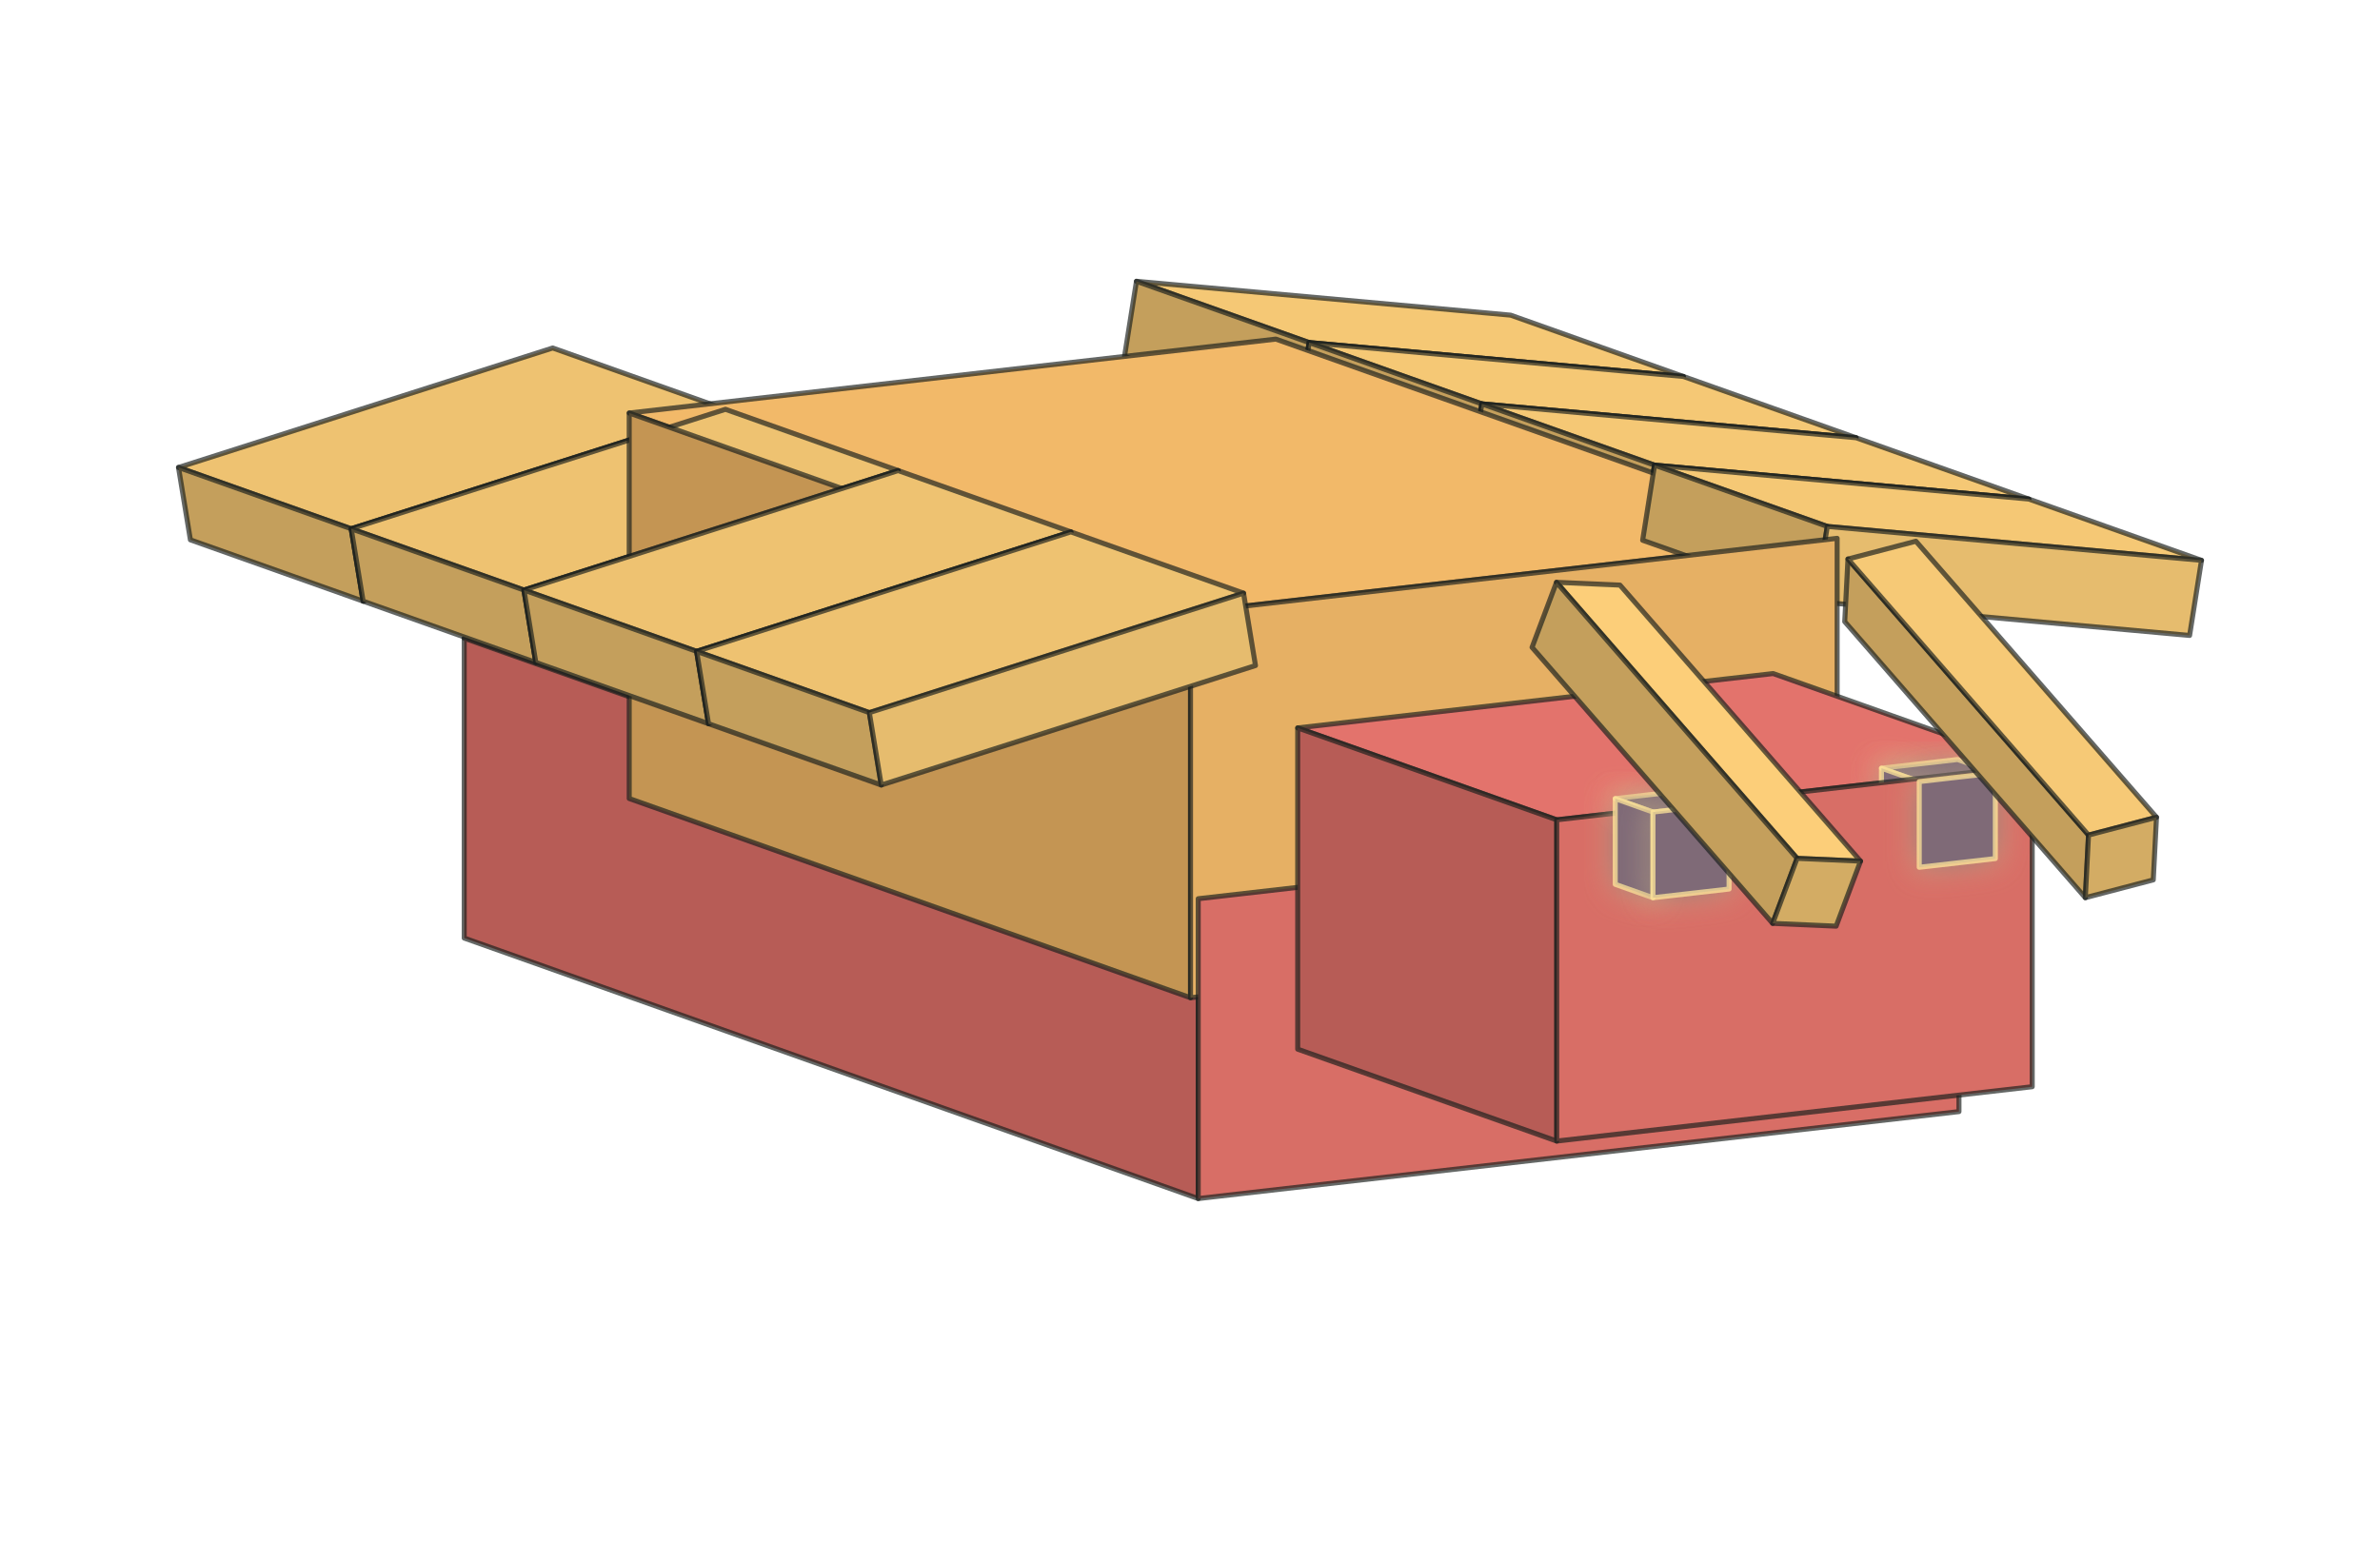
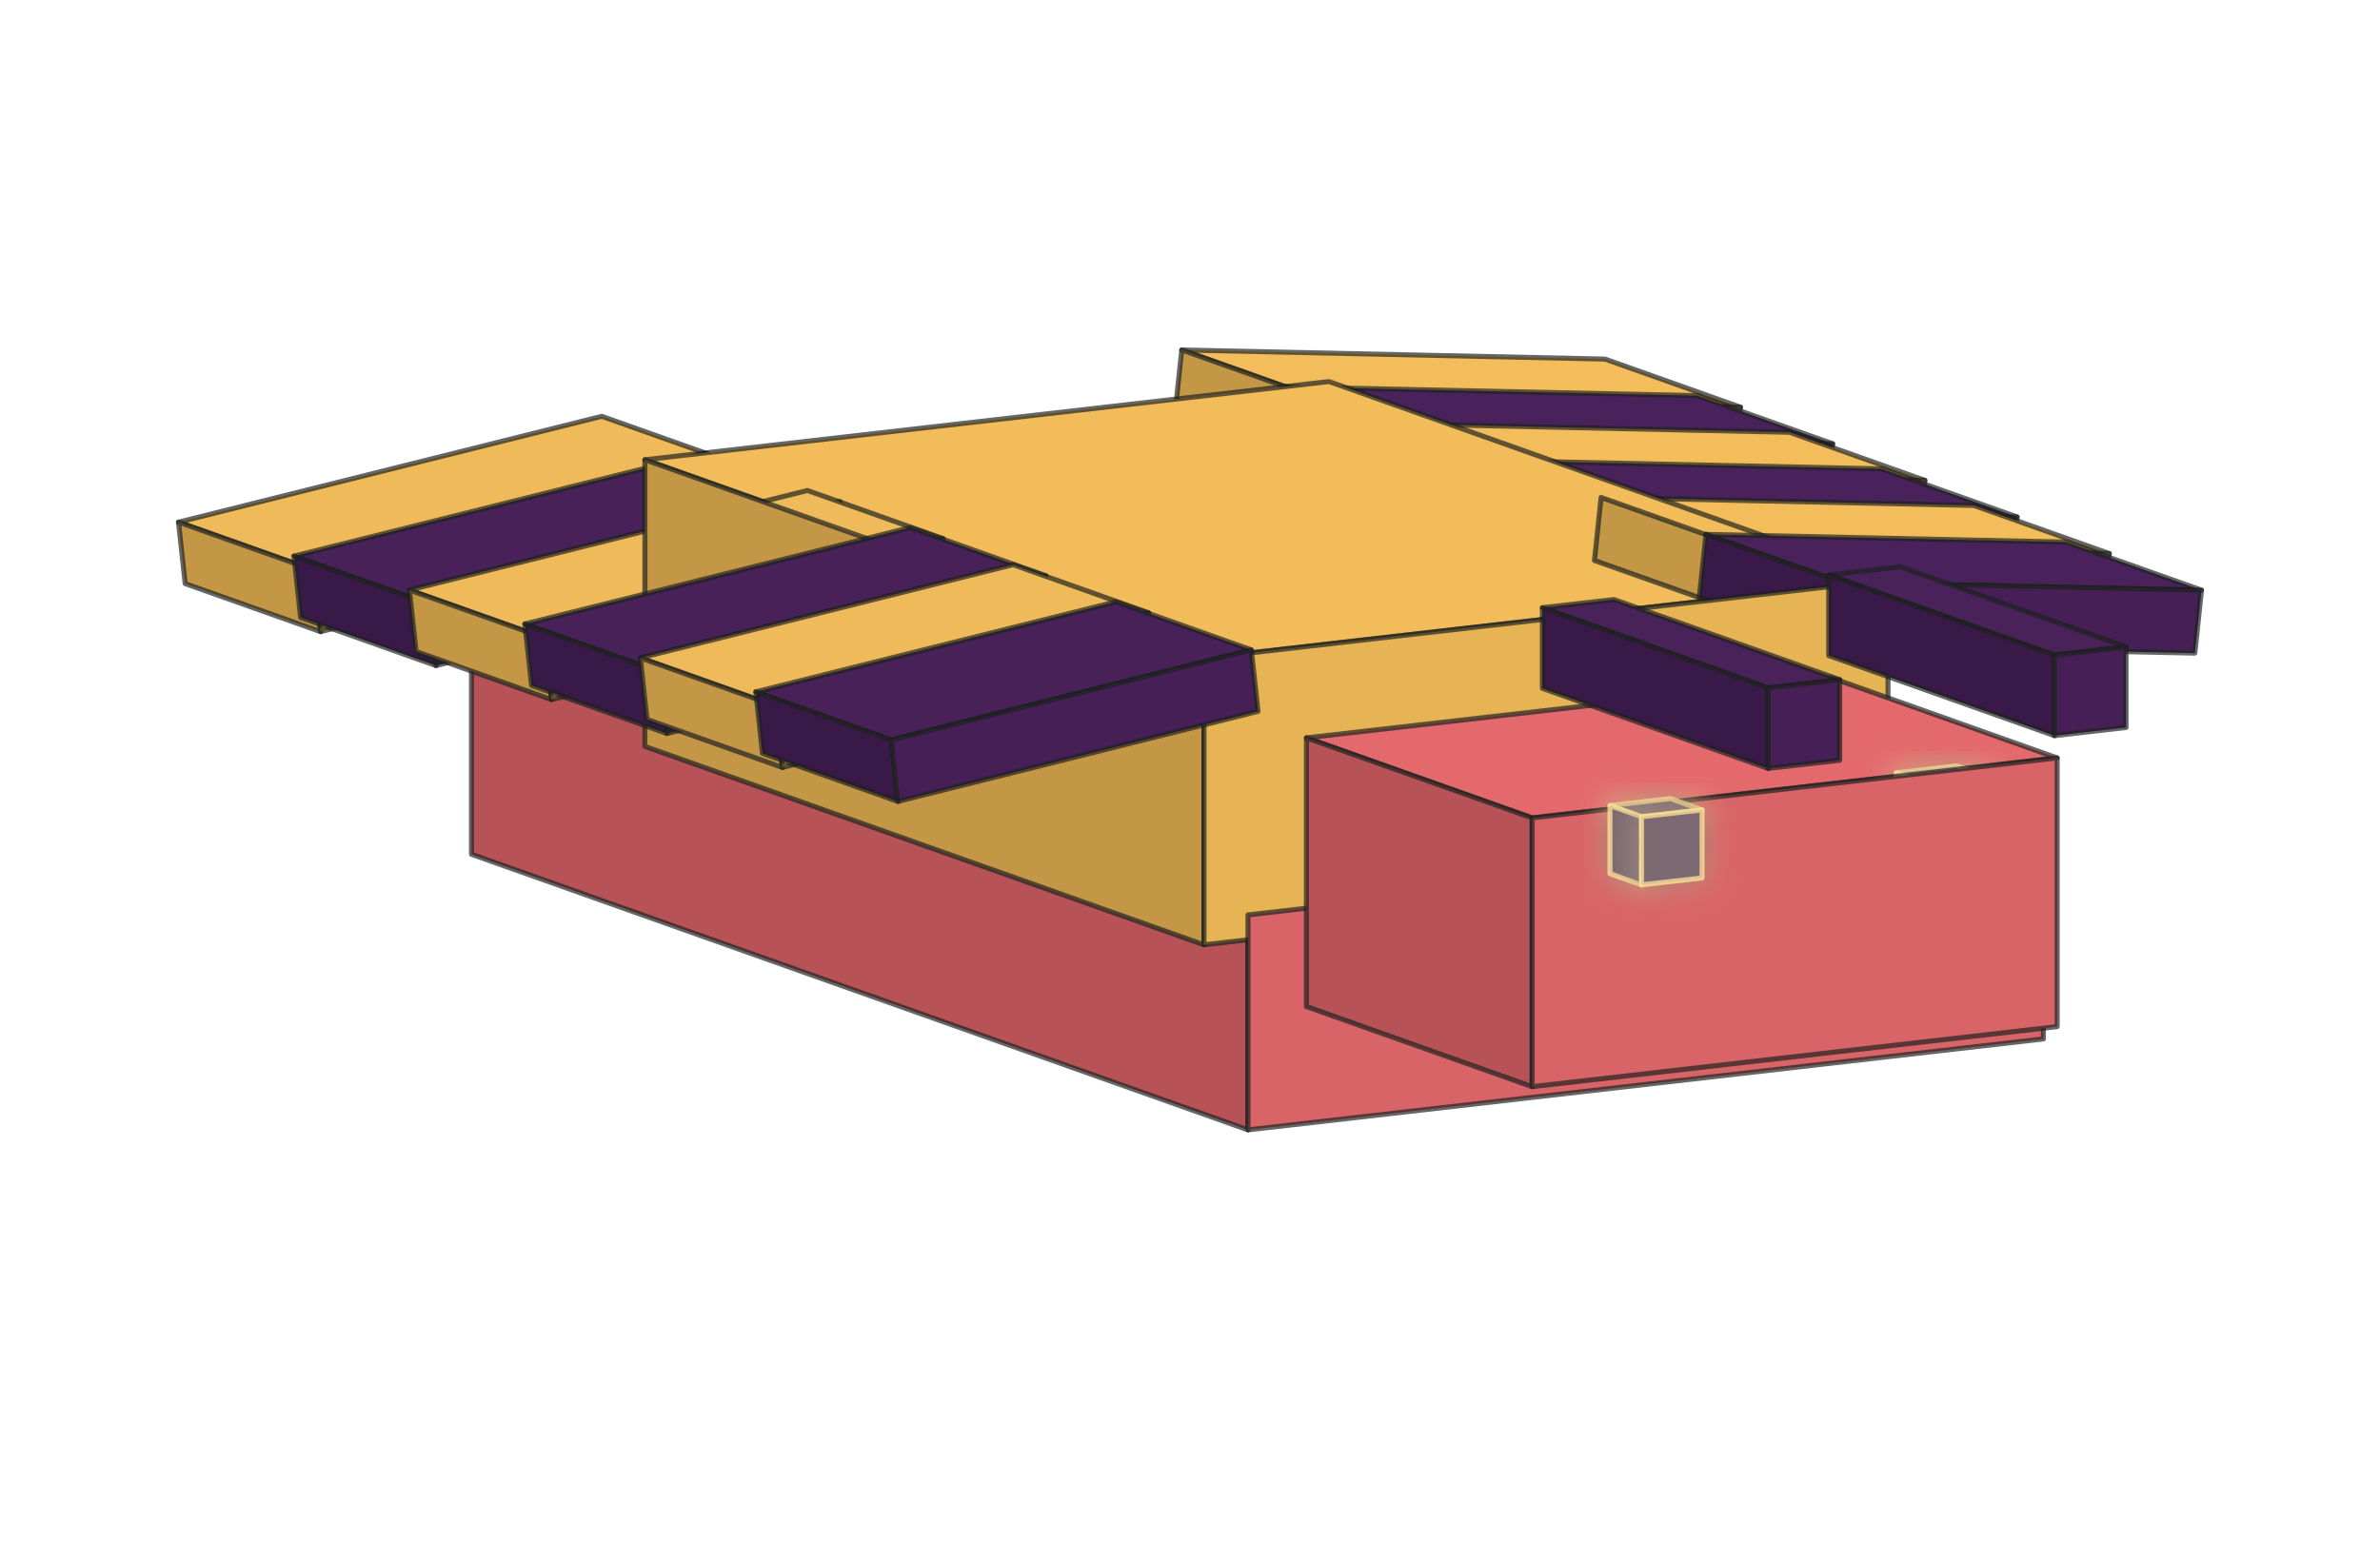
<svg xmlns="http://www.w3.org/2000/svg" width="640" height="420" viewBox="0 0 640 420" role="img" aria-labelledby="portrait-title">
  <defs>
    <filter id="portrait-glow" x="-80%" y="-80%" width="260%" height="260%">
      <feGaussianBlur stdDeviation="4" result="blur" />
      <feMerge>
        <feMergeNode in="blur" />
        <feMergeNode in="SourceGraphic" />
      </feMerge>
    </filter>
    <filter id="portrait-shadow" x="-40%" y="-80%" width="180%" height="260%">
      <feGaussianBlur stdDeviation="8" />
    </filter>
  </defs>
  <g>
-     <polygon points="452.67,101.25 406.23,84.76 305.60,75.65 352.04,92.13" fill="#f5c875" stroke="#1c211e" stroke-opacity=".68" stroke-width="1.35" stroke-linejoin="round" vector-effect="non-scaling-stroke" />
-     <polygon points="348.83,112.33 352.04,92.13 305.60,75.65 302.39,95.85" fill="#c49f5c" stroke="#1c211e" stroke-opacity=".68" stroke-width="1.35" stroke-linejoin="round" vector-effect="non-scaling-stroke" />
-     <polygon points="449.47,121.45 452.67,101.25 352.04,92.13 348.83,112.33" fill="#e6bc6e" stroke="#1c211e" stroke-opacity=".68" stroke-width="1.35" stroke-linejoin="round" vector-effect="non-scaling-stroke" />
-     <polygon points="499.11,117.73 452.67,101.25 352.04,92.13 398.48,108.62" fill="#f5c875" stroke="#1c211e" stroke-opacity=".68" stroke-width="1.35" stroke-linejoin="round" vector-effect="non-scaling-stroke" />
-     <polygon points="395.28,128.82 398.48,108.62 352.04,92.13 348.83,112.33" fill="#c49f5c" stroke="#1c211e" stroke-opacity=".68" stroke-width="1.35" stroke-linejoin="round" vector-effect="non-scaling-stroke" />
-     <polygon points="495.91,137.93 499.11,117.73 398.48,108.62 395.28,128.82" fill="#e6bc6e" stroke="#1c211e" stroke-opacity=".68" stroke-width="1.35" stroke-linejoin="round" vector-effect="non-scaling-stroke" />
-     <polygon points="195.08,110.08 148.63,93.59 48.00,125.72 94.44,142.21" fill="#eec271" stroke="#1c211e" stroke-opacity=".68" stroke-width="1.35" stroke-linejoin="round" vector-effect="non-scaling-stroke" />
-     <polygon points="545.56,134.22 499.11,117.73 398.48,108.62 444.92,125.10" fill="#f5c875" stroke="#1c211e" stroke-opacity=".68" stroke-width="1.35" stroke-linejoin="round" vector-effect="non-scaling-stroke" />
-     <polygon points="97.65,161.68 94.44,142.21 48.00,125.72 51.20,145.19" fill="#c49f5c" stroke="#1c211e" stroke-opacity=".68" stroke-width="1.35" stroke-linejoin="round" vector-effect="non-scaling-stroke" />
-     <polygon points="198.28,129.55 195.08,110.08 94.44,142.21 97.65,161.68" fill="#e6bc6e" stroke="#1c211e" stroke-opacity=".68" stroke-width="1.35" stroke-linejoin="round" vector-effect="non-scaling-stroke" />
-     <polygon points="526.78,218.32 329.40,148.26 124.83,171.65 322.21,241.71" fill="#e3736c" stroke="#1c211e" stroke-opacity=".68" stroke-width="1.35" stroke-linejoin="round" vector-effect="non-scaling-stroke" />
-     <polygon points="441.72,145.30 444.92,125.10 398.48,108.62 395.28,128.82" fill="#c49f5c" stroke="#1c211e" stroke-opacity=".68" stroke-width="1.35" stroke-linejoin="round" vector-effect="non-scaling-stroke" />
-     <polygon points="542.35,154.42 545.56,134.22 444.92,125.10 441.72,145.30" fill="#e6bc6e" stroke="#1c211e" stroke-opacity=".68" stroke-width="1.35" stroke-linejoin="round" vector-effect="non-scaling-stroke" />
-     <polygon points="494.02,144.78 343.08,91.20 169.20,111.08 320.14,164.66" fill="#f2b969" stroke="#1c211e" stroke-opacity=".68" stroke-width="1.35" stroke-linejoin="round" vector-effect="non-scaling-stroke" />
-     <polygon points="241.52,126.56 195.08,110.08 94.44,142.21 140.89,158.69" fill="#eec271" stroke="#1c211e" stroke-opacity=".68" stroke-width="1.35" stroke-linejoin="round" vector-effect="non-scaling-stroke" />
-     <polygon points="322.21,322.35 322.21,241.71 124.83,171.65 124.83,252.29" fill="#b75c56" stroke="#1c211e" stroke-opacity=".68" stroke-width="1.35" stroke-linejoin="round" vector-effect="non-scaling-stroke" />
-     <polygon points="592.00,150.70 545.56,134.22 444.92,125.10 491.37,141.58" fill="#f5c875" stroke="#1c211e" stroke-opacity=".68" stroke-width="1.35" stroke-linejoin="round" vector-effect="non-scaling-stroke" />
-     <polygon points="144.09,178.16 140.89,158.69 94.44,142.21 97.65,161.68" fill="#c49f5c" stroke="#1c211e" stroke-opacity=".68" stroke-width="1.35" stroke-linejoin="round" vector-effect="non-scaling-stroke" />
-     <polygon points="320.14,268.34 320.14,164.66 169.20,111.08 169.20,214.76" fill="#c49553" stroke="#1c211e" stroke-opacity=".68" stroke-width="1.35" stroke-linejoin="round" vector-effect="non-scaling-stroke" />
-     <polygon points="244.72,146.03 241.52,126.56 140.89,158.69 144.09,178.16" fill="#e6bc6e" stroke="#1c211e" stroke-opacity=".68" stroke-width="1.35" stroke-linejoin="round" vector-effect="non-scaling-stroke" />
-     <polygon points="488.16,161.78 491.37,141.58 444.92,125.10 441.72,145.30" fill="#c49f5c" stroke="#1c211e" stroke-opacity=".68" stroke-width="1.35" stroke-linejoin="round" vector-effect="non-scaling-stroke" />
-     <polygon points="588.80,170.90 592.00,150.70 491.37,141.58 488.16,161.78" fill="#e6bc6e" stroke="#1c211e" stroke-opacity=".68" stroke-width="1.35" stroke-linejoin="round" vector-effect="non-scaling-stroke" />
-     <polygon points="287.96,143.05 241.52,126.56 140.89,158.69 187.33,175.18" fill="#eec271" stroke="#1c211e" stroke-opacity=".68" stroke-width="1.35" stroke-linejoin="round" vector-effect="non-scaling-stroke" />
-     <polygon points="190.53,194.64 187.33,175.18 140.89,158.69 144.09,178.16" fill="#c49f5c" stroke="#1c211e" stroke-opacity=".68" stroke-width="1.35" stroke-linejoin="round" vector-effect="non-scaling-stroke" />
-     <polygon points="494.02,248.46 494.02,144.78 320.14,164.66 320.14,268.34" fill="#e6b064" stroke="#1c211e" stroke-opacity=".68" stroke-width="1.35" stroke-linejoin="round" vector-effect="non-scaling-stroke" />
-     <polygon points="291.17,162.51 287.96,143.05 187.33,175.18 190.53,194.64" fill="#e6bc6e" stroke="#1c211e" stroke-opacity=".68" stroke-width="1.35" stroke-linejoin="round" vector-effect="non-scaling-stroke" />
-     <polygon points="526.78,298.96 526.78,218.32 322.21,241.71 322.21,322.35" fill="#d86e66" stroke="#1c211e" stroke-opacity=".68" stroke-width="1.35" stroke-linejoin="round" vector-effect="non-scaling-stroke" />
-     <polygon points="334.40,159.53 287.96,143.05 187.33,175.18 233.77,191.66" fill="#eec271" stroke="#1c211e" stroke-opacity=".68" stroke-width="1.35" stroke-linejoin="round" vector-effect="non-scaling-stroke" />
-     <polygon points="546.48,205.87 476.81,181.15 348.96,195.77 418.62,220.49" fill="#e3736c" stroke="#1c211e" stroke-opacity=".68" stroke-width="1.35" stroke-linejoin="round" vector-effect="non-scaling-stroke" />
-     <polygon points="236.98,211.13 233.77,191.66 187.33,175.18 190.53,194.64" fill="#c49f5c" stroke="#1c211e" stroke-opacity=".68" stroke-width="1.35" stroke-linejoin="round" vector-effect="non-scaling-stroke" />
-     <polygon points="337.61,179.00 334.40,159.53 233.77,191.66 236.98,211.13" fill="#e6bc6e" stroke="#1c211e" stroke-opacity=".68" stroke-width="1.35" stroke-linejoin="round" vector-effect="non-scaling-stroke" />
-     <polygon points="418.62,306.89 418.62,220.49 348.96,195.77 348.96,282.17" fill="#b75c56" stroke="#1c211e" stroke-opacity=".68" stroke-width="1.35" stroke-linejoin="round" vector-effect="non-scaling-stroke" />
-     <polygon points="536.56,207.87 526.40,204.27 505.94,206.61 516.10,210.21" fill="#7f6b77" stroke="#ffe59a" stroke-opacity=".74" stroke-width="1.35" stroke-linejoin="round" vector-effect="non-scaling-stroke" filter="url(#portrait-glow)" />
-     <polygon points="516.10,233.25 516.10,210.21 505.94,206.61 505.94,229.65" fill="#7f6b77" stroke="#ffe59a" stroke-opacity=".74" stroke-width="1.35" stroke-linejoin="round" vector-effect="non-scaling-stroke" filter="url(#portrait-glow)" />
-     <polygon points="546.48,292.27 546.48,205.87 418.62,220.49 418.62,306.89" fill="#d86e66" stroke="#1c211e" stroke-opacity=".68" stroke-width="1.35" stroke-linejoin="round" vector-effect="non-scaling-stroke" />
-     <polygon points="536.56,230.91 536.56,207.87 516.10,210.21 516.10,233.25" fill="#7f6b77" stroke="#ffe59a" stroke-opacity=".74" stroke-width="1.35" stroke-linejoin="round" vector-effect="non-scaling-stroke" filter="url(#portrait-glow)" />
-     <polygon points="560.76,241.43 561.62,224.59 496.93,150.35 496.06,167.19" fill="#c49f5c" stroke="#1c211e" stroke-opacity=".68" stroke-width="1.35" stroke-linejoin="round" vector-effect="non-scaling-stroke" />
-     <polygon points="579.90,219.80 515.20,145.56 496.93,150.35 561.62,224.59" fill="#f6c976" stroke="#1c211e" stroke-opacity=".68" stroke-width="1.35" stroke-linejoin="round" vector-effect="non-scaling-stroke" />
-     <polygon points="464.96,216.06 454.80,212.45 434.35,214.79 444.50,218.40" fill="#7f6b77" stroke="#ffe59a" stroke-opacity=".74" stroke-width="1.35" stroke-linejoin="round" vector-effect="non-scaling-stroke" filter="url(#portrait-glow)" />
-     <polygon points="444.50,241.44 444.50,218.40 434.35,214.79 434.35,237.83" fill="#7f6b77" stroke="#ffe59a" stroke-opacity=".74" stroke-width="1.35" stroke-linejoin="round" vector-effect="non-scaling-stroke" filter="url(#portrait-glow)" />
-     <polygon points="464.96,239.10 464.96,216.06 444.50,218.40 444.50,241.44" fill="#7f6b77" stroke="#ffe59a" stroke-opacity=".74" stroke-width="1.35" stroke-linejoin="round" vector-effect="non-scaling-stroke" filter="url(#portrait-glow)" />
-     <polygon points="500.32,231.60 435.62,157.36 418.55,156.61 483.25,230.85" fill="#fcce79" stroke="#1c211e" stroke-opacity=".68" stroke-width="1.35" stroke-linejoin="round" vector-effect="non-scaling-stroke" />
-     <polygon points="579.03,236.64 579.90,219.80 561.62,224.59 560.76,241.43" fill="#d3ac64" stroke="#1c211e" stroke-opacity=".68" stroke-width="1.35" stroke-linejoin="round" vector-effect="non-scaling-stroke" />
-     <polygon points="476.68,248.34 483.25,230.85 418.55,156.61 411.98,174.10" fill="#c49f5c" stroke="#1c211e" stroke-opacity=".68" stroke-width="1.35" stroke-linejoin="round" vector-effect="non-scaling-stroke" />
-     <polygon points="493.75,249.09 500.32,231.60 483.25,230.85 476.68,248.34" fill="#d3ac64" stroke="#1c211e" stroke-opacity=".68" stroke-width="1.35" stroke-linejoin="round" vector-effect="non-scaling-stroke" />
+     <polygon points="468.02,109.50 431.60,96.57 317.78,94.12 354.20,107.05" fill="#f4bd5b" stroke="#1c211e" stroke-opacity=".68" stroke-width="1.35" stroke-linejoin="round" vector-effect="non-scaling-stroke" />
+     <polygon points="466.23,126.44 468.02,109.50 354.20,107.05 352.40,124.00" fill="#e6b355" stroke="#1c211e" stroke-opacity=".68" stroke-width="1.35" stroke-linejoin="round" vector-effect="non-scaling-stroke" />
+     <polygon points="352.40,124.00 354.20,107.05 317.78,94.12 315.98,111.07" fill="#c49747" stroke="#1c211e" stroke-opacity=".68" stroke-width="1.35" stroke-linejoin="round" vector-effect="non-scaling-stroke" />
+     <polygon points="492.82,119.34 456.40,106.41 345.97,104.04 382.39,116.97" fill="#49225b" stroke="#1c211e" stroke-opacity=".68" stroke-width="1.35" stroke-linejoin="round" vector-effect="non-scaling-stroke" />
+     <polygon points="491.02,136.29 492.82,119.34 382.39,116.97 380.60,133.92" fill="#451f55" stroke="#1c211e" stroke-opacity=".68" stroke-width="1.35" stroke-linejoin="round" vector-effect="non-scaling-stroke" />
+     <polygon points="380.60,133.92 382.39,116.97 345.97,104.04 344.18,120.99" fill="#391947" stroke="#1c211e" stroke-opacity=".68" stroke-width="1.35" stroke-linejoin="round" vector-effect="non-scaling-stroke" />
+     <polygon points="517.61,129.18 481.19,116.26 374.16,113.96 410.58,126.88" fill="#f4bd5b" stroke="#1c211e" stroke-opacity=".68" stroke-width="1.35" stroke-linejoin="round" vector-effect="non-scaling-stroke" />
+     <polygon points="408.79,143.83 410.58,126.88 374.16,113.96 372.37,130.90" fill="#c49747" stroke="#1c211e" stroke-opacity=".68" stroke-width="1.35" stroke-linejoin="round" vector-effect="non-scaling-stroke" />
+     <polygon points="515.82,146.13 517.61,129.18 410.58,126.88 408.79,143.83" fill="#e6b355" stroke="#1c211e" stroke-opacity=".68" stroke-width="1.35" stroke-linejoin="round" vector-effect="non-scaling-stroke" />
+     <polygon points="542.41,139.03 505.99,126.10 402.36,123.87 438.78,136.80" fill="#49225b" stroke="#1c211e" stroke-opacity=".68" stroke-width="1.35" stroke-linejoin="round" vector-effect="non-scaling-stroke" />
+     <polygon points="198.24,124.88 161.82,111.96 48.00,140.43 84.42,153.35" fill="#efba59" stroke="#1c211e" stroke-opacity=".68" stroke-width="1.35" stroke-linejoin="round" vector-effect="non-scaling-stroke" />
+     <polygon points="436.98,153.75 438.78,136.80 402.36,123.87 400.56,140.82" fill="#391947" stroke="#1c211e" stroke-opacity=".68" stroke-width="1.35" stroke-linejoin="round" vector-effect="non-scaling-stroke" />
+     <polygon points="540.62,155.97 542.41,139.03 438.78,136.80 436.98,153.75" fill="#451f55" stroke="#1c211e" stroke-opacity=".68" stroke-width="1.35" stroke-linejoin="round" vector-effect="non-scaling-stroke" />
+     <polygon points="86.21,169.89 84.42,153.35 48.00,140.43 49.79,156.97" fill="#c49747" stroke="#1c211e" stroke-opacity=".68" stroke-width="1.35" stroke-linejoin="round" vector-effect="non-scaling-stroke" />
+     <polygon points="200.04,141.42 198.24,124.88 84.42,153.35 86.21,169.89" fill="#e6b355" stroke="#1c211e" stroke-opacity=".68" stroke-width="1.35" stroke-linejoin="round" vector-effect="non-scaling-stroke" />
+     <polygon points="567.20,148.87 530.78,135.94 430.55,133.79 466.97,146.72" fill="#f4bd5b" stroke="#1c211e" stroke-opacity=".68" stroke-width="1.35" stroke-linejoin="round" vector-effect="non-scaling-stroke" />
+     <polygon points="225.89,134.86 189.47,121.93 79.05,149.56 115.47,162.48" fill="#482159" stroke="#1c211e" stroke-opacity=".68" stroke-width="1.35" stroke-linejoin="round" vector-effect="non-scaling-stroke" />
+     <polygon points="549.49,221.60 340.68,147.49 126.78,171.94 335.59,246.06" fill="#e3696d" stroke="#1c211e" stroke-opacity=".68" stroke-width="1.35" stroke-linejoin="round" vector-effect="non-scaling-stroke" />
+     <polygon points="507.71,155.98 357.37,102.62 173.42,123.65 323.76,177.02" fill="#f2bc5a" stroke="#1c211e" stroke-opacity=".68" stroke-width="1.35" stroke-linejoin="round" vector-effect="non-scaling-stroke" />
+     <polygon points="465.18,163.66 466.97,146.72 430.55,133.79 428.76,150.74" fill="#c49747" stroke="#1c211e" stroke-opacity=".68" stroke-width="1.35" stroke-linejoin="round" vector-effect="non-scaling-stroke" />
+     <polygon points="117.26,179.02 115.47,162.48 79.05,149.56 80.84,166.09" fill="#391947" stroke="#1c211e" stroke-opacity=".68" stroke-width="1.35" stroke-linejoin="round" vector-effect="non-scaling-stroke" />
+     <polygon points="565.41,165.82 567.20,148.87 466.97,146.72 465.18,163.66" fill="#e6b355" stroke="#1c211e" stroke-opacity=".68" stroke-width="1.35" stroke-linejoin="round" vector-effect="non-scaling-stroke" />
+     <polygon points="227.69,151.40 225.89,134.86 115.47,162.48 117.26,179.02" fill="#451f55" stroke="#1c211e" stroke-opacity=".68" stroke-width="1.35" stroke-linejoin="round" vector-effect="non-scaling-stroke" />
+     <polygon points="253.54,144.84 217.12,131.91 110.10,158.69 146.52,171.61" fill="#efba59" stroke="#1c211e" stroke-opacity=".68" stroke-width="1.35" stroke-linejoin="round" vector-effect="non-scaling-stroke" />
+     <polygon points="592.00,158.71 555.58,145.79 458.74,143.71 495.16,156.63" fill="#49225b" stroke="#1c211e" stroke-opacity=".68" stroke-width="1.35" stroke-linejoin="round" vector-effect="non-scaling-stroke" />
+     <polygon points="335.59,303.88 335.59,246.06 126.78,171.94 126.78,229.76" fill="#b75357" stroke="#1c211e" stroke-opacity=".68" stroke-width="1.35" stroke-linejoin="round" vector-effect="non-scaling-stroke" />
+     <polygon points="323.76,254.10 323.76,177.02 173.42,123.65 173.42,200.74" fill="#c49747" stroke="#1c211e" stroke-opacity=".68" stroke-width="1.35" stroke-linejoin="round" vector-effect="non-scaling-stroke" />
+     <polygon points="148.31,188.15 146.52,171.61 110.10,158.69 111.89,175.22" fill="#c49747" stroke="#1c211e" stroke-opacity=".68" stroke-width="1.35" stroke-linejoin="round" vector-effect="non-scaling-stroke" />
+     <polygon points="493.37,173.58 495.16,156.63 458.74,143.71 456.95,160.65" fill="#391947" stroke="#1c211e" stroke-opacity=".68" stroke-width="1.35" stroke-linejoin="round" vector-effect="non-scaling-stroke" />
+     <polygon points="255.34,161.38 253.54,144.84 146.52,171.61 148.31,188.15" fill="#e6b355" stroke="#1c211e" stroke-opacity=".68" stroke-width="1.35" stroke-linejoin="round" vector-effect="non-scaling-stroke" />
+     <polygon points="590.21,175.66 592.00,158.71 495.16,156.63 493.37,173.58" fill="#451f55" stroke="#1c211e" stroke-opacity=".68" stroke-width="1.35" stroke-linejoin="round" vector-effect="non-scaling-stroke" />
+     <polygon points="281.19,154.82 244.77,141.89 141.14,167.81 177.56,180.74" fill="#482159" stroke="#1c211e" stroke-opacity=".68" stroke-width="1.35" stroke-linejoin="round" vector-effect="non-scaling-stroke" />
+     <polygon points="179.36,197.28 177.56,180.74 141.14,167.81 142.94,184.35" fill="#391947" stroke="#1c211e" stroke-opacity=".68" stroke-width="1.35" stroke-linejoin="round" vector-effect="non-scaling-stroke" />
+     <polygon points="282.99,171.36 281.19,154.82 177.56,180.74 179.36,197.28" fill="#451f55" stroke="#1c211e" stroke-opacity=".68" stroke-width="1.35" stroke-linejoin="round" vector-effect="non-scaling-stroke" />
+     <polygon points="308.84,164.80 272.42,151.87 172.19,176.94 208.61,189.87" fill="#efba59" stroke="#1c211e" stroke-opacity=".68" stroke-width="1.35" stroke-linejoin="round" vector-effect="non-scaling-stroke" />
+     <polygon points="507.71,233.07 507.71,155.98 323.76,177.02 323.76,254.10" fill="#e6b355" stroke="#1c211e" stroke-opacity=".68" stroke-width="1.35" stroke-linejoin="round" vector-effect="non-scaling-stroke" />
+     <polygon points="210.40,206.41 208.61,189.87 172.19,176.94 173.98,193.48" fill="#c49747" stroke="#1c211e" stroke-opacity=".68" stroke-width="1.35" stroke-linejoin="round" vector-effect="non-scaling-stroke" />
+     <polygon points="310.64,181.33 308.84,164.80 208.61,189.87 210.40,206.41" fill="#e6b355" stroke="#1c211e" stroke-opacity=".68" stroke-width="1.35" stroke-linejoin="round" vector-effect="non-scaling-stroke" />
+     <polygon points="549.49,279.42 549.49,221.60 335.59,246.06 335.59,303.88" fill="#d86467" stroke="#1c211e" stroke-opacity=".68" stroke-width="1.35" stroke-linejoin="round" vector-effect="non-scaling-stroke" />
+     <polygon points="336.49,174.78 300.07,161.85 203.24,186.07 239.66,199.00" fill="#482159" stroke="#1c211e" stroke-opacity=".68" stroke-width="1.35" stroke-linejoin="round" vector-effect="non-scaling-stroke" />
+     <polygon points="553.19,203.84 492.49,182.30 351.31,198.44 412.01,219.98" fill="#e3696d" stroke="#1c211e" stroke-opacity=".68" stroke-width="1.35" stroke-linejoin="round" vector-effect="non-scaling-stroke" />
+     <polygon points="241.45,215.54 239.66,199.00 203.24,186.07 205.03,202.61" fill="#391947" stroke="#1c211e" stroke-opacity=".68" stroke-width="1.35" stroke-linejoin="round" vector-effect="non-scaling-stroke" />
+     <polygon points="338.29,191.31 336.49,174.78 239.66,199.00 241.45,215.54" fill="#451f55" stroke="#1c211e" stroke-opacity=".68" stroke-width="1.35" stroke-linejoin="round" vector-effect="non-scaling-stroke" />
+     <polygon points="412.01,292.26 412.01,219.98 351.31,198.44 351.31,270.71" fill="#b75357" stroke="#1c211e" stroke-opacity=".68" stroke-width="1.35" stroke-linejoin="round" vector-effect="non-scaling-stroke" />
+     <polygon points="534.69,209.00 526.19,205.99 509.94,207.85 518.44,210.86" fill="#7d6972" stroke="#ffe59a" stroke-opacity=".74" stroke-width="1.35" stroke-linejoin="round" vector-effect="non-scaling-stroke" filter="url(#portrait-glow)" />
+     <polygon points="518.44,229.17 518.44,210.86 509.94,207.85 509.94,226.15" fill="#7d6972" stroke="#ffe59a" stroke-opacity=".74" stroke-width="1.35" stroke-linejoin="round" vector-effect="non-scaling-stroke" filter="url(#portrait-glow)" />
+     <polygon points="534.69,227.31 534.69,209.00 518.44,210.86 518.44,229.17" fill="#7d6972" stroke="#ffe59a" stroke-opacity=".74" stroke-width="1.35" stroke-linejoin="round" vector-effect="non-scaling-stroke" filter="url(#portrait-glow)" />
+     <polygon points="553.19,276.11 553.19,203.84 412.01,219.98 412.01,292.26" fill="#d86467" stroke="#1c211e" stroke-opacity=".68" stroke-width="1.35" stroke-linejoin="round" vector-effect="non-scaling-stroke" />
+     <polygon points="571.71,173.98 511.01,152.44 491.76,154.64 552.46,176.18" fill="#49225a" stroke="#1c211e" stroke-opacity=".68" stroke-width="1.35" stroke-linejoin="round" vector-effect="non-scaling-stroke" />
+     <polygon points="552.46,197.86 552.46,176.18 491.76,154.64 491.76,176.32" fill="#391947" stroke="#1c211e" stroke-opacity=".68" stroke-width="1.35" stroke-linejoin="round" vector-effect="non-scaling-stroke" />
+     <polygon points="457.69,217.81 449.19,214.79 432.94,216.65 441.43,219.67" fill="#7d6972" stroke="#ffe59a" stroke-opacity=".74" stroke-width="1.35" stroke-linejoin="round" vector-effect="non-scaling-stroke" filter="url(#portrait-glow)" />
+     <polygon points="441.43,237.98 441.43,219.67 432.94,216.65 432.94,234.96" fill="#7d6972" stroke="#ffe59a" stroke-opacity=".74" stroke-width="1.35" stroke-linejoin="round" vector-effect="non-scaling-stroke" filter="url(#portrait-glow)" />
+     <polygon points="457.69,236.12 457.69,217.81 441.43,219.67 441.43,237.98" fill="#7d6972" stroke="#ffe59a" stroke-opacity=".74" stroke-width="1.35" stroke-linejoin="round" vector-effect="non-scaling-stroke" filter="url(#portrait-glow)" />
+     <polygon points="494.71,182.79 434.01,161.24 414.76,163.44 475.46,184.99" fill="#49225a" stroke="#1c211e" stroke-opacity=".68" stroke-width="1.35" stroke-linejoin="round" vector-effect="non-scaling-stroke" />
+     <polygon points="475.46,206.67 475.46,184.99 414.76,163.44 414.76,185.12" fill="#391947" stroke="#1c211e" stroke-opacity=".68" stroke-width="1.35" stroke-linejoin="round" vector-effect="non-scaling-stroke" />
+     <polygon points="571.71,195.66 571.71,173.98 552.46,176.18 552.46,197.86" fill="#451f55" stroke="#1c211e" stroke-opacity=".68" stroke-width="1.35" stroke-linejoin="round" vector-effect="non-scaling-stroke" />
+     <polygon points="494.71,204.47 494.71,182.79 475.46,184.99 475.46,206.67" fill="#451f55" stroke="#1c211e" stroke-opacity=".68" stroke-width="1.35" stroke-linejoin="round" vector-effect="non-scaling-stroke" />
  </g>
</svg>
